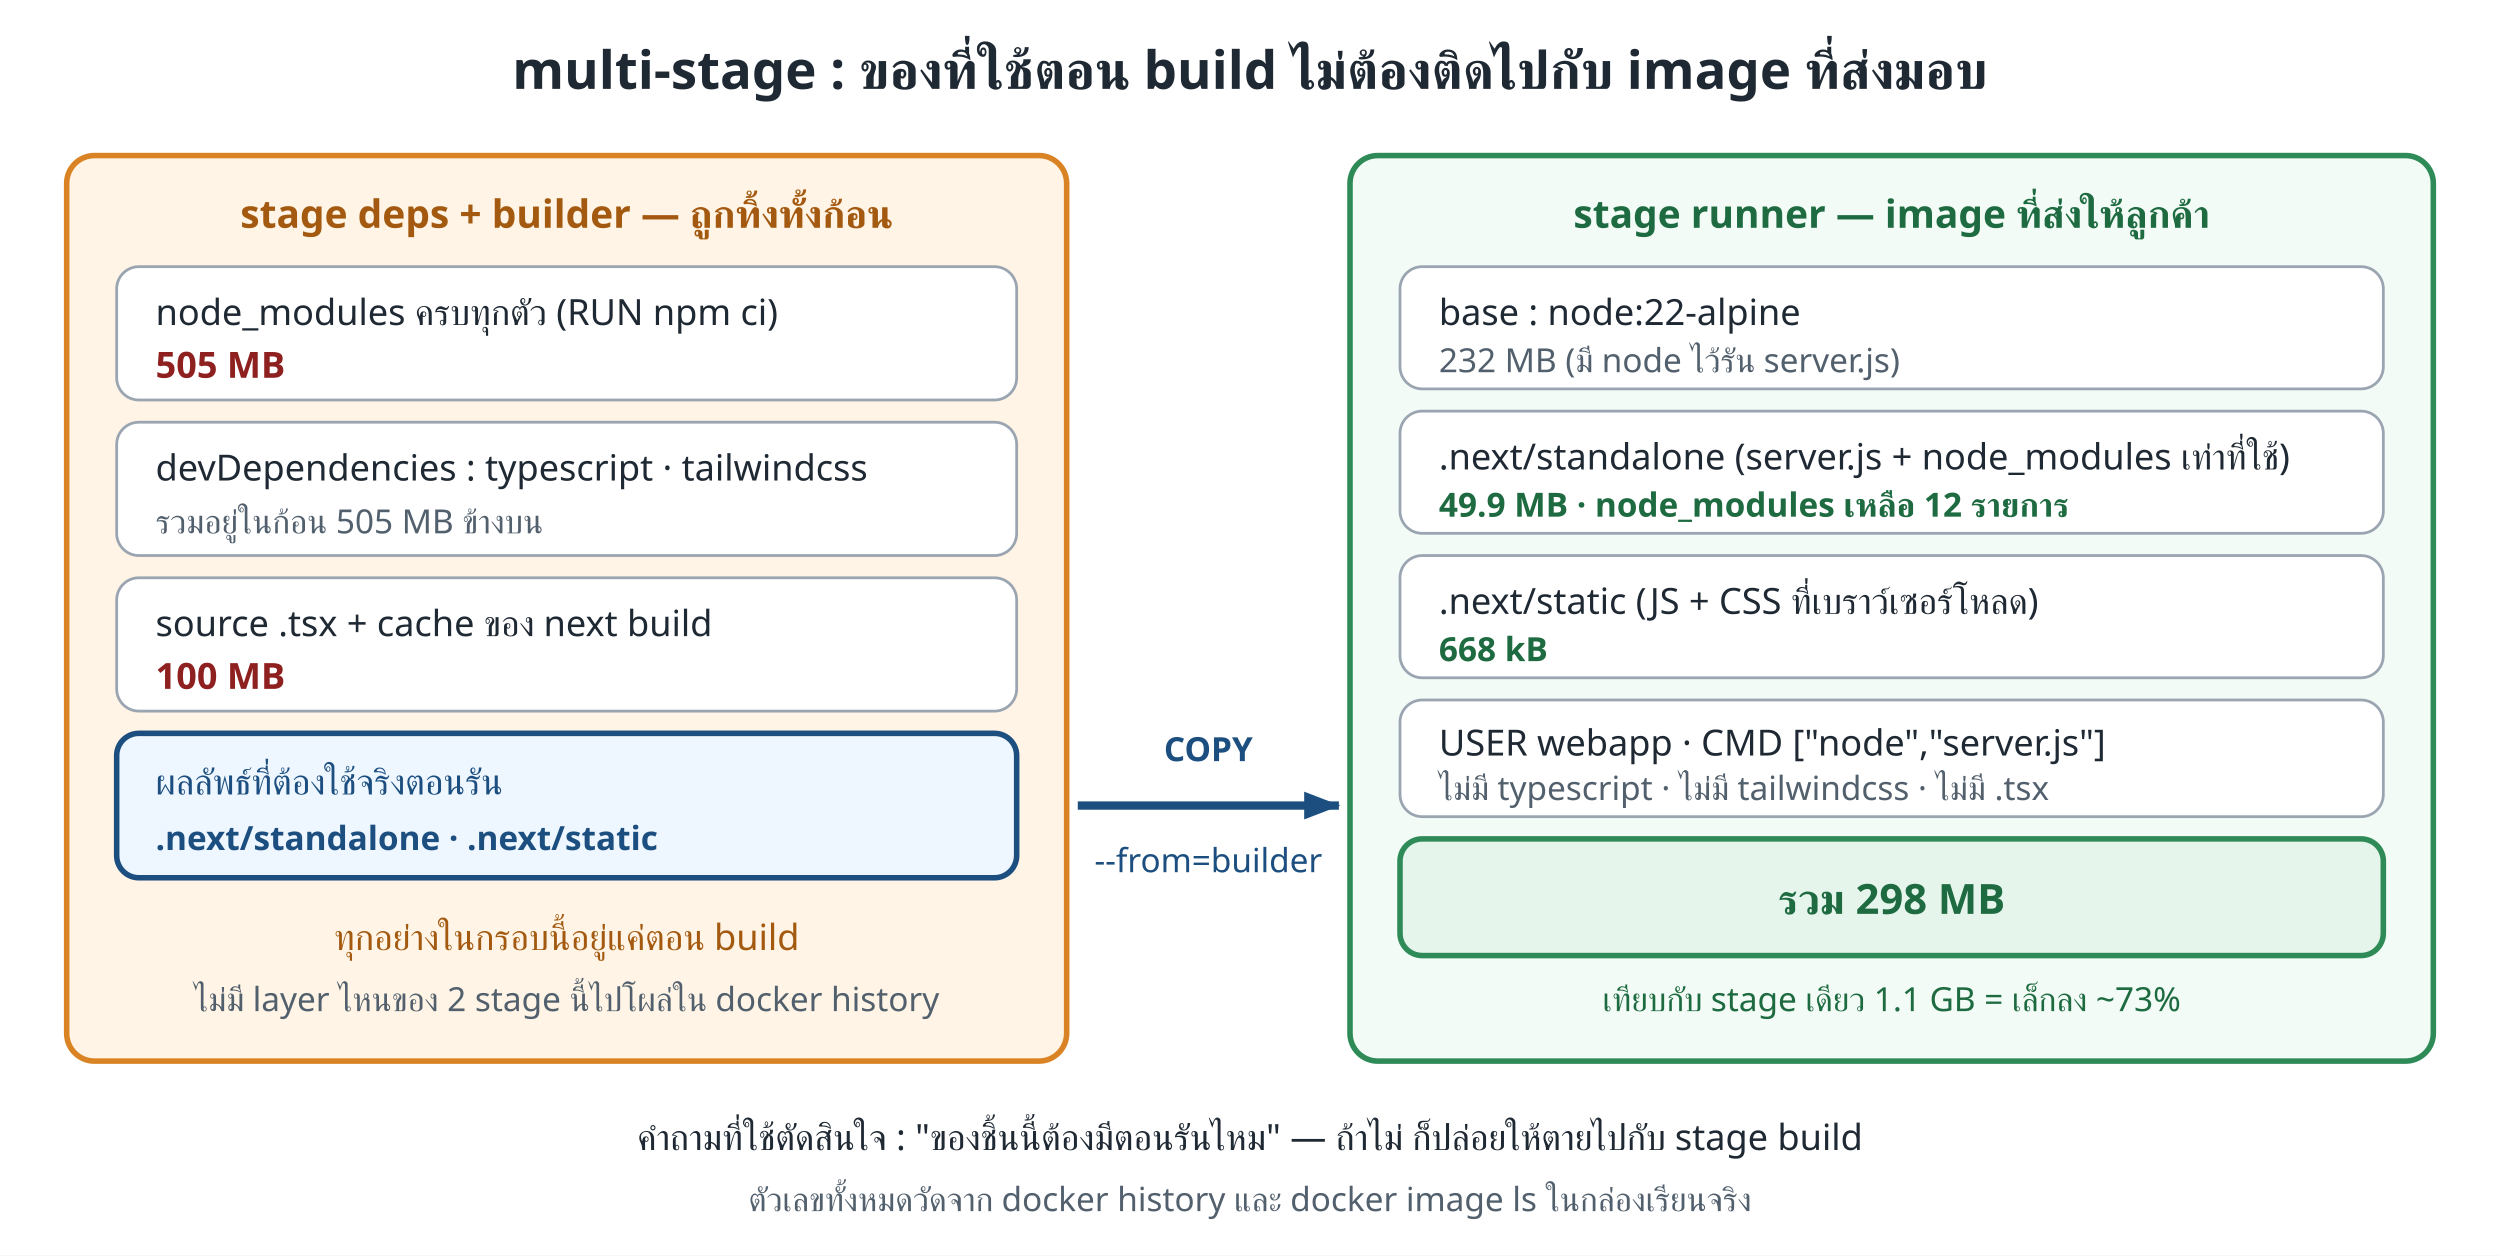
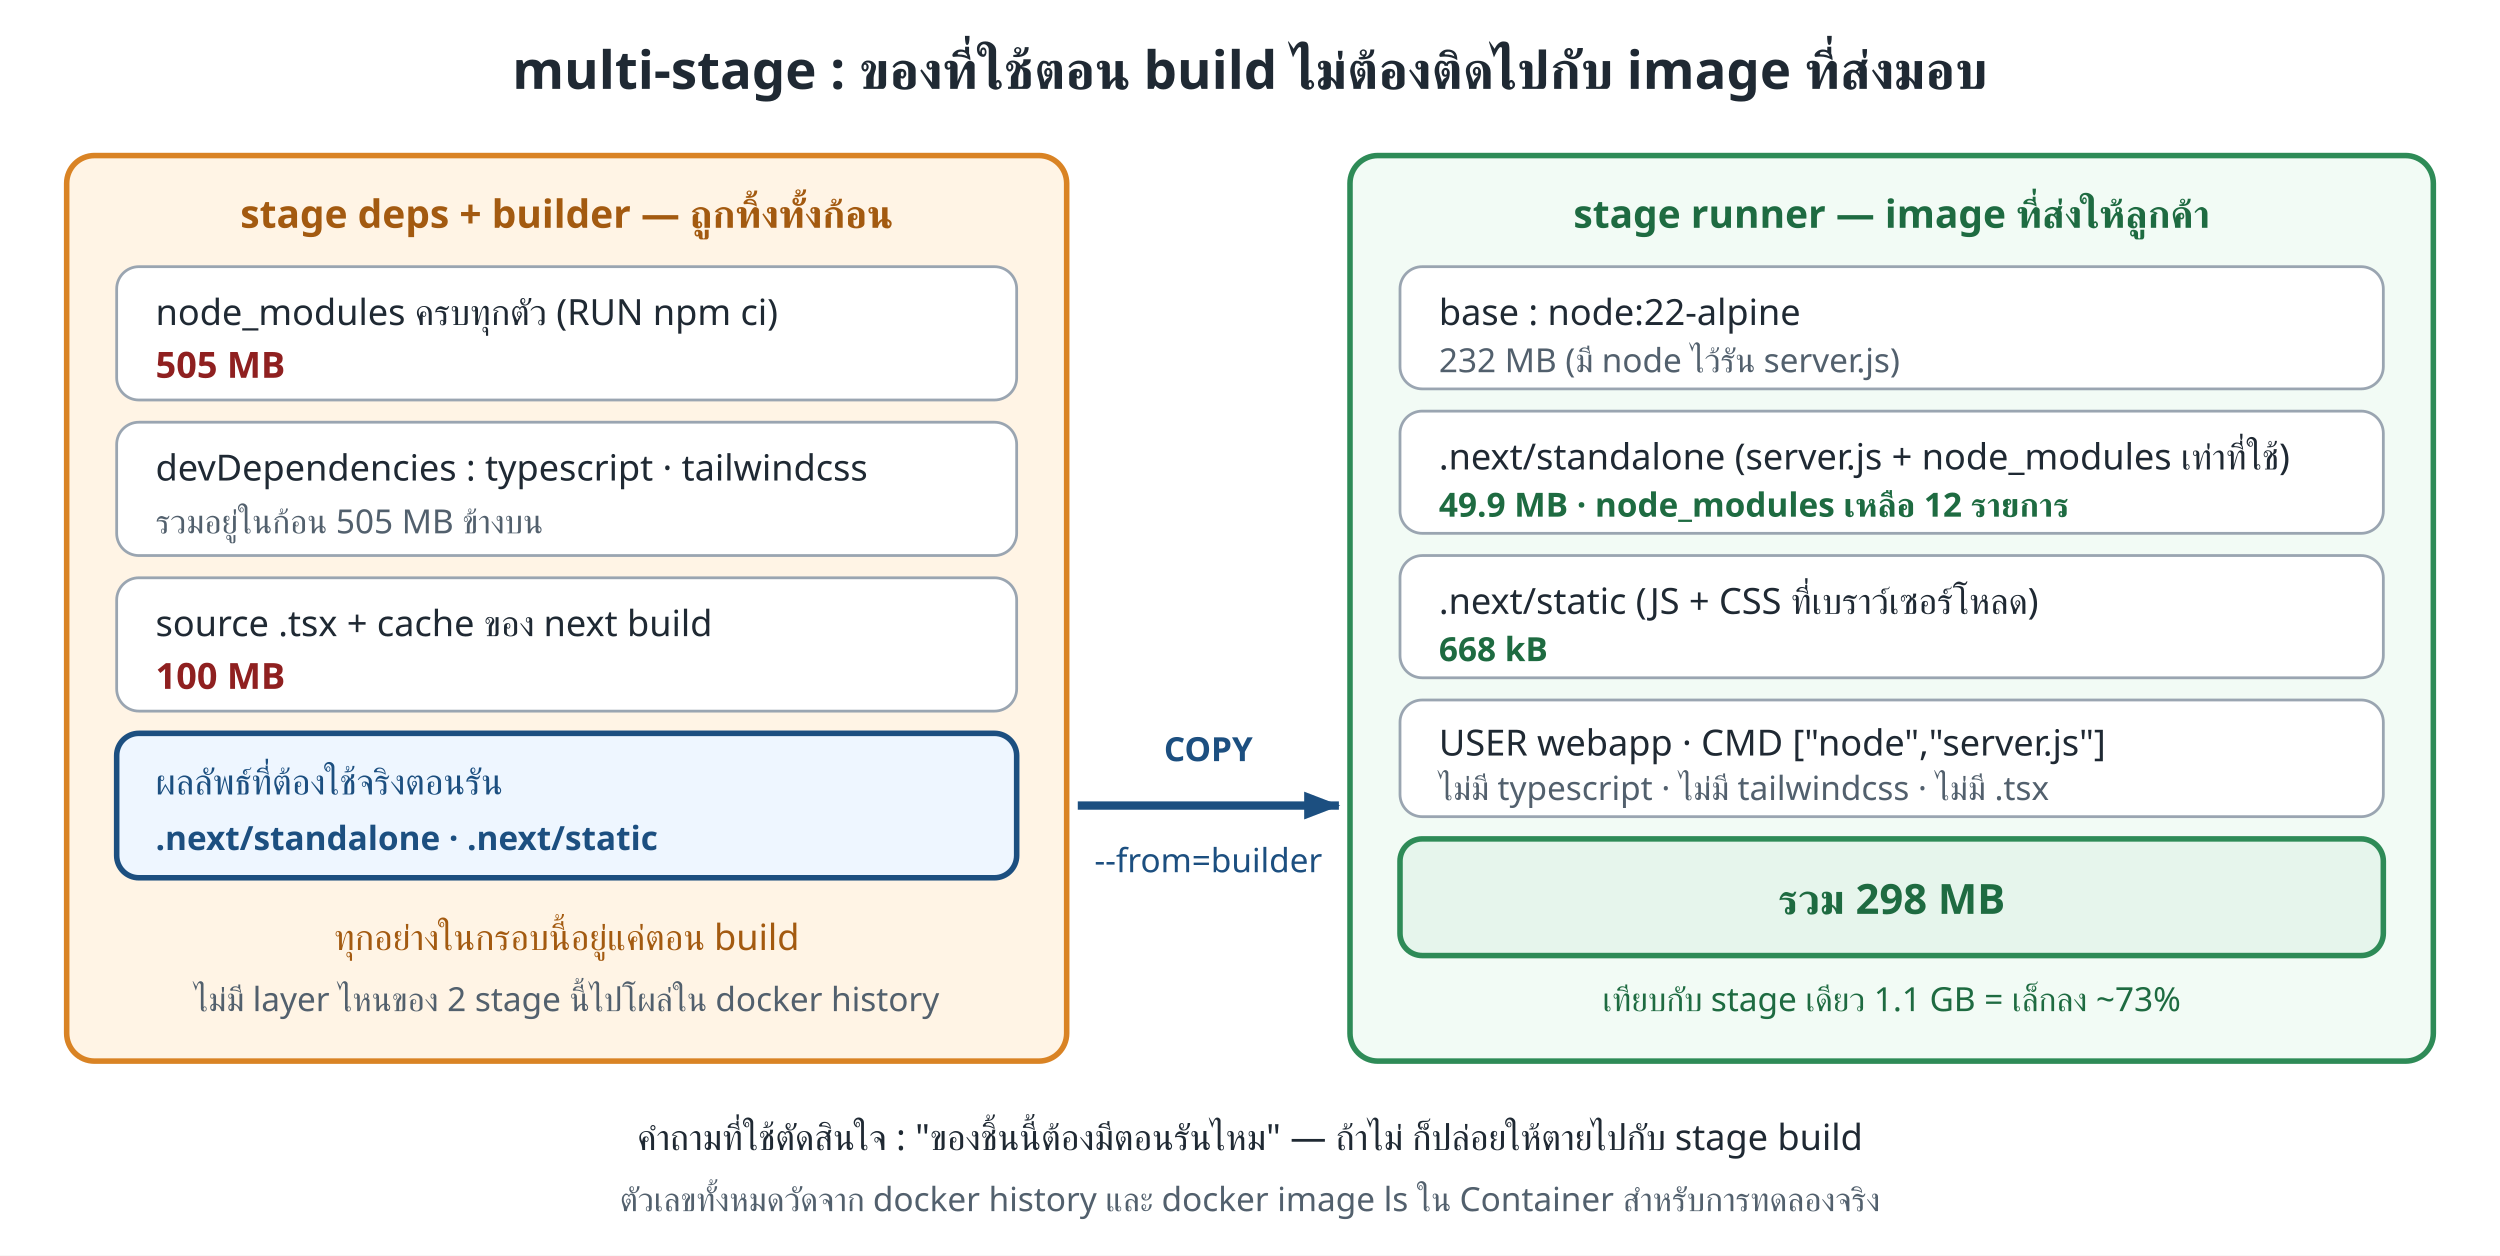
<svg xmlns="http://www.w3.org/2000/svg" viewBox="0 0 900 452" width="900" height="452" font-family="sans-serif">
  <rect x="0" y="0" width="900" height="452" fill="#ffffff" />
  <defs>
    <marker id="arC" markerUnits="userSpaceOnUse" markerWidth="13" markerHeight="10" refX="12.5" refY="5" orient="auto">
      <path d="M 0 0 L 13 5 L 0 10 z" fill="#1c4f80" />
    </marker>
  </defs>
  <text x="450" y="32" fill="#1f2933" font-size="19" font-weight="bold" text-anchor="middle">multi-stage : ของที่ใช้ตอน build ไม่ต้องติดไปกับ image ที่ส่งมอบ</text>
  <rect x="24" y="56" width="360" height="326" rx="10" fill="#fff4e5" stroke="#d98324" stroke-width="2" />
  <text x="204" y="82" fill="#a35a10" font-size="14" font-weight="bold" text-anchor="middle">stage deps + builder — ถูกทิ้งทั้งก้อน</text>
  <rect x="42" y="96" width="324" height="48" rx="8" fill="#ffffff" stroke="#9aa5b1" stroke-width="1" />
  <text x="56" y="117" fill="#1f2933" font-size="13">node_modules ครบทุกตัว (RUN npm ci)</text>
  <text x="56" y="136" fill="#8f2020" font-size="13" font-weight="bold">505 MB</text>
  <rect x="42" y="152" width="324" height="48" rx="8" fill="#ffffff" stroke="#9aa5b1" stroke-width="1" />
  <text x="56" y="173" fill="#1f2933" font-size="13">devDependencies : typescript · tailwindcss</text>
  <text x="56" y="192" fill="#52606d" font-size="12">รวมอยู่ในก้อน 505 MB ข้างบน</text>
  <rect x="42" y="208" width="324" height="48" rx="8" fill="#ffffff" stroke="#9aa5b1" stroke-width="1" />
  <text x="56" y="229" fill="#1f2933" font-size="13">source .tsx + cache ของ next build</text>
  <text x="56" y="248" fill="#8f2020" font-size="13" font-weight="bold">100 MB</text>
  <rect x="42" y="264" width="324" height="52" rx="8" fill="#eef6ff" stroke="#1c4f80" stroke-width="2" />
  <text x="56" y="286" fill="#1c4f80" font-size="13">ผลลัพธ์ที่ต้องใช้จริงตอนรัน</text>
  <text x="56" y="306" fill="#1c4f80" font-size="12" font-weight="bold">.next/standalone · .next/static</text>
  <text x="204" y="342" fill="#a35a10" font-size="13" text-anchor="middle">ทุกอย่างในกรอบนี้อยู่แค่ตอน build</text>
  <text x="204" y="364" fill="#52606d" font-size="12" text-anchor="middle">ไม่มี layer ไหนของ 2 stage นี้ไปโผล่ใน docker history</text>
  <path d="M388 290 L482 290" stroke="#1c4f80" stroke-width="3" fill="none" marker-end="url(#arC)" />
  <text x="435" y="274" fill="#1c4f80" font-size="12" font-weight="bold" text-anchor="middle">COPY</text>
  <text x="435" y="314" fill="#1c4f80" font-size="12" text-anchor="middle">--from=builder</text>
  <rect x="486" y="56" width="390" height="326" rx="10" fill="#f2fbf5" stroke="#2e8b57" stroke-width="2" />
  <text x="681" y="82" fill="#1e6b41" font-size="14" font-weight="bold" text-anchor="middle">stage runner — image ที่ส่งให้ลูกค้า</text>
  <rect x="504" y="96" width="354" height="44" rx="8" fill="#ffffff" stroke="#9aa5b1" stroke-width="1" />
  <text x="518" y="117" fill="#1f2933" font-size="13">base : node:22-alpine</text>
  <text x="518" y="134" fill="#52606d" font-size="12">232 MB (มี node ไว้รัน server.js)</text>
  <rect x="504" y="148" width="354" height="44" rx="8" fill="#ffffff" stroke="#9aa5b1" stroke-width="1" />
  <text x="518" y="169" fill="#1f2933" font-size="13">.next/standalone (server.js + node_modules เท่าที่ใช้)</text>
  <text x="518" y="186" fill="#1e6b41" font-size="12" font-weight="bold">49.9 MB · node_modules เหลือ 12 รายการ</text>
  <rect x="504" y="200" width="354" height="44" rx="8" fill="#ffffff" stroke="#9aa5b1" stroke-width="1" />
  <text x="518" y="221" fill="#1f2933" font-size="13">.next/static (JS + CSS ที่เบราว์เซอร์โหลด)</text>
  <text x="518" y="238" fill="#1e6b41" font-size="12" font-weight="bold">668 kB</text>
  <rect x="504" y="252" width="354" height="42" rx="8" fill="#ffffff" stroke="#9aa5b1" stroke-width="1" />
  <text x="518" y="272" fill="#1f2933" font-size="13">USER webapp · CMD ["node","server.js"]</text>
  <text x="518" y="288" fill="#52606d" font-size="12">ไม่มี typescript · ไม่มี tailwindcss · ไม่มี .tsx</text>
  <rect x="504" y="302" width="354" height="42" rx="8" fill="#e6f5ec" stroke="#2e8b57" stroke-width="2" />
  <text x="681" y="329" fill="#1e6b41" font-size="15" font-weight="bold" text-anchor="middle">รวม 298 MB</text>
  <text x="681" y="364" fill="#1e6b41" font-size="12" text-anchor="middle">เทียบกับ stage เดียว 1.1 GB = เล็กลง ~73%</text>
  <text x="450" y="414" fill="#1f2933" font-size="13" text-anchor="middle">คำถามที่ใช้ตัดสินใจ : "ของชิ้นนี้ต้องมีตอนรันไหม" — ถ้าไม่ ก็ปล่อยให้ตายไปกับ stage build</text>
-   <text x="450" y="436" fill="#52606d" font-size="12" text-anchor="middle">ตัวเลขทั้งหมดวัดจาก docker history และ docker image ls ในกล่องเรียนจริง</text>
+   <text x="450" y="436" fill="#52606d" font-size="12" text-anchor="middle">ตัวเลขทั้งหมดวัดจาก docker history และ docker image ls ใน Container สำหรับการทดลองจริง</text>
</svg>
